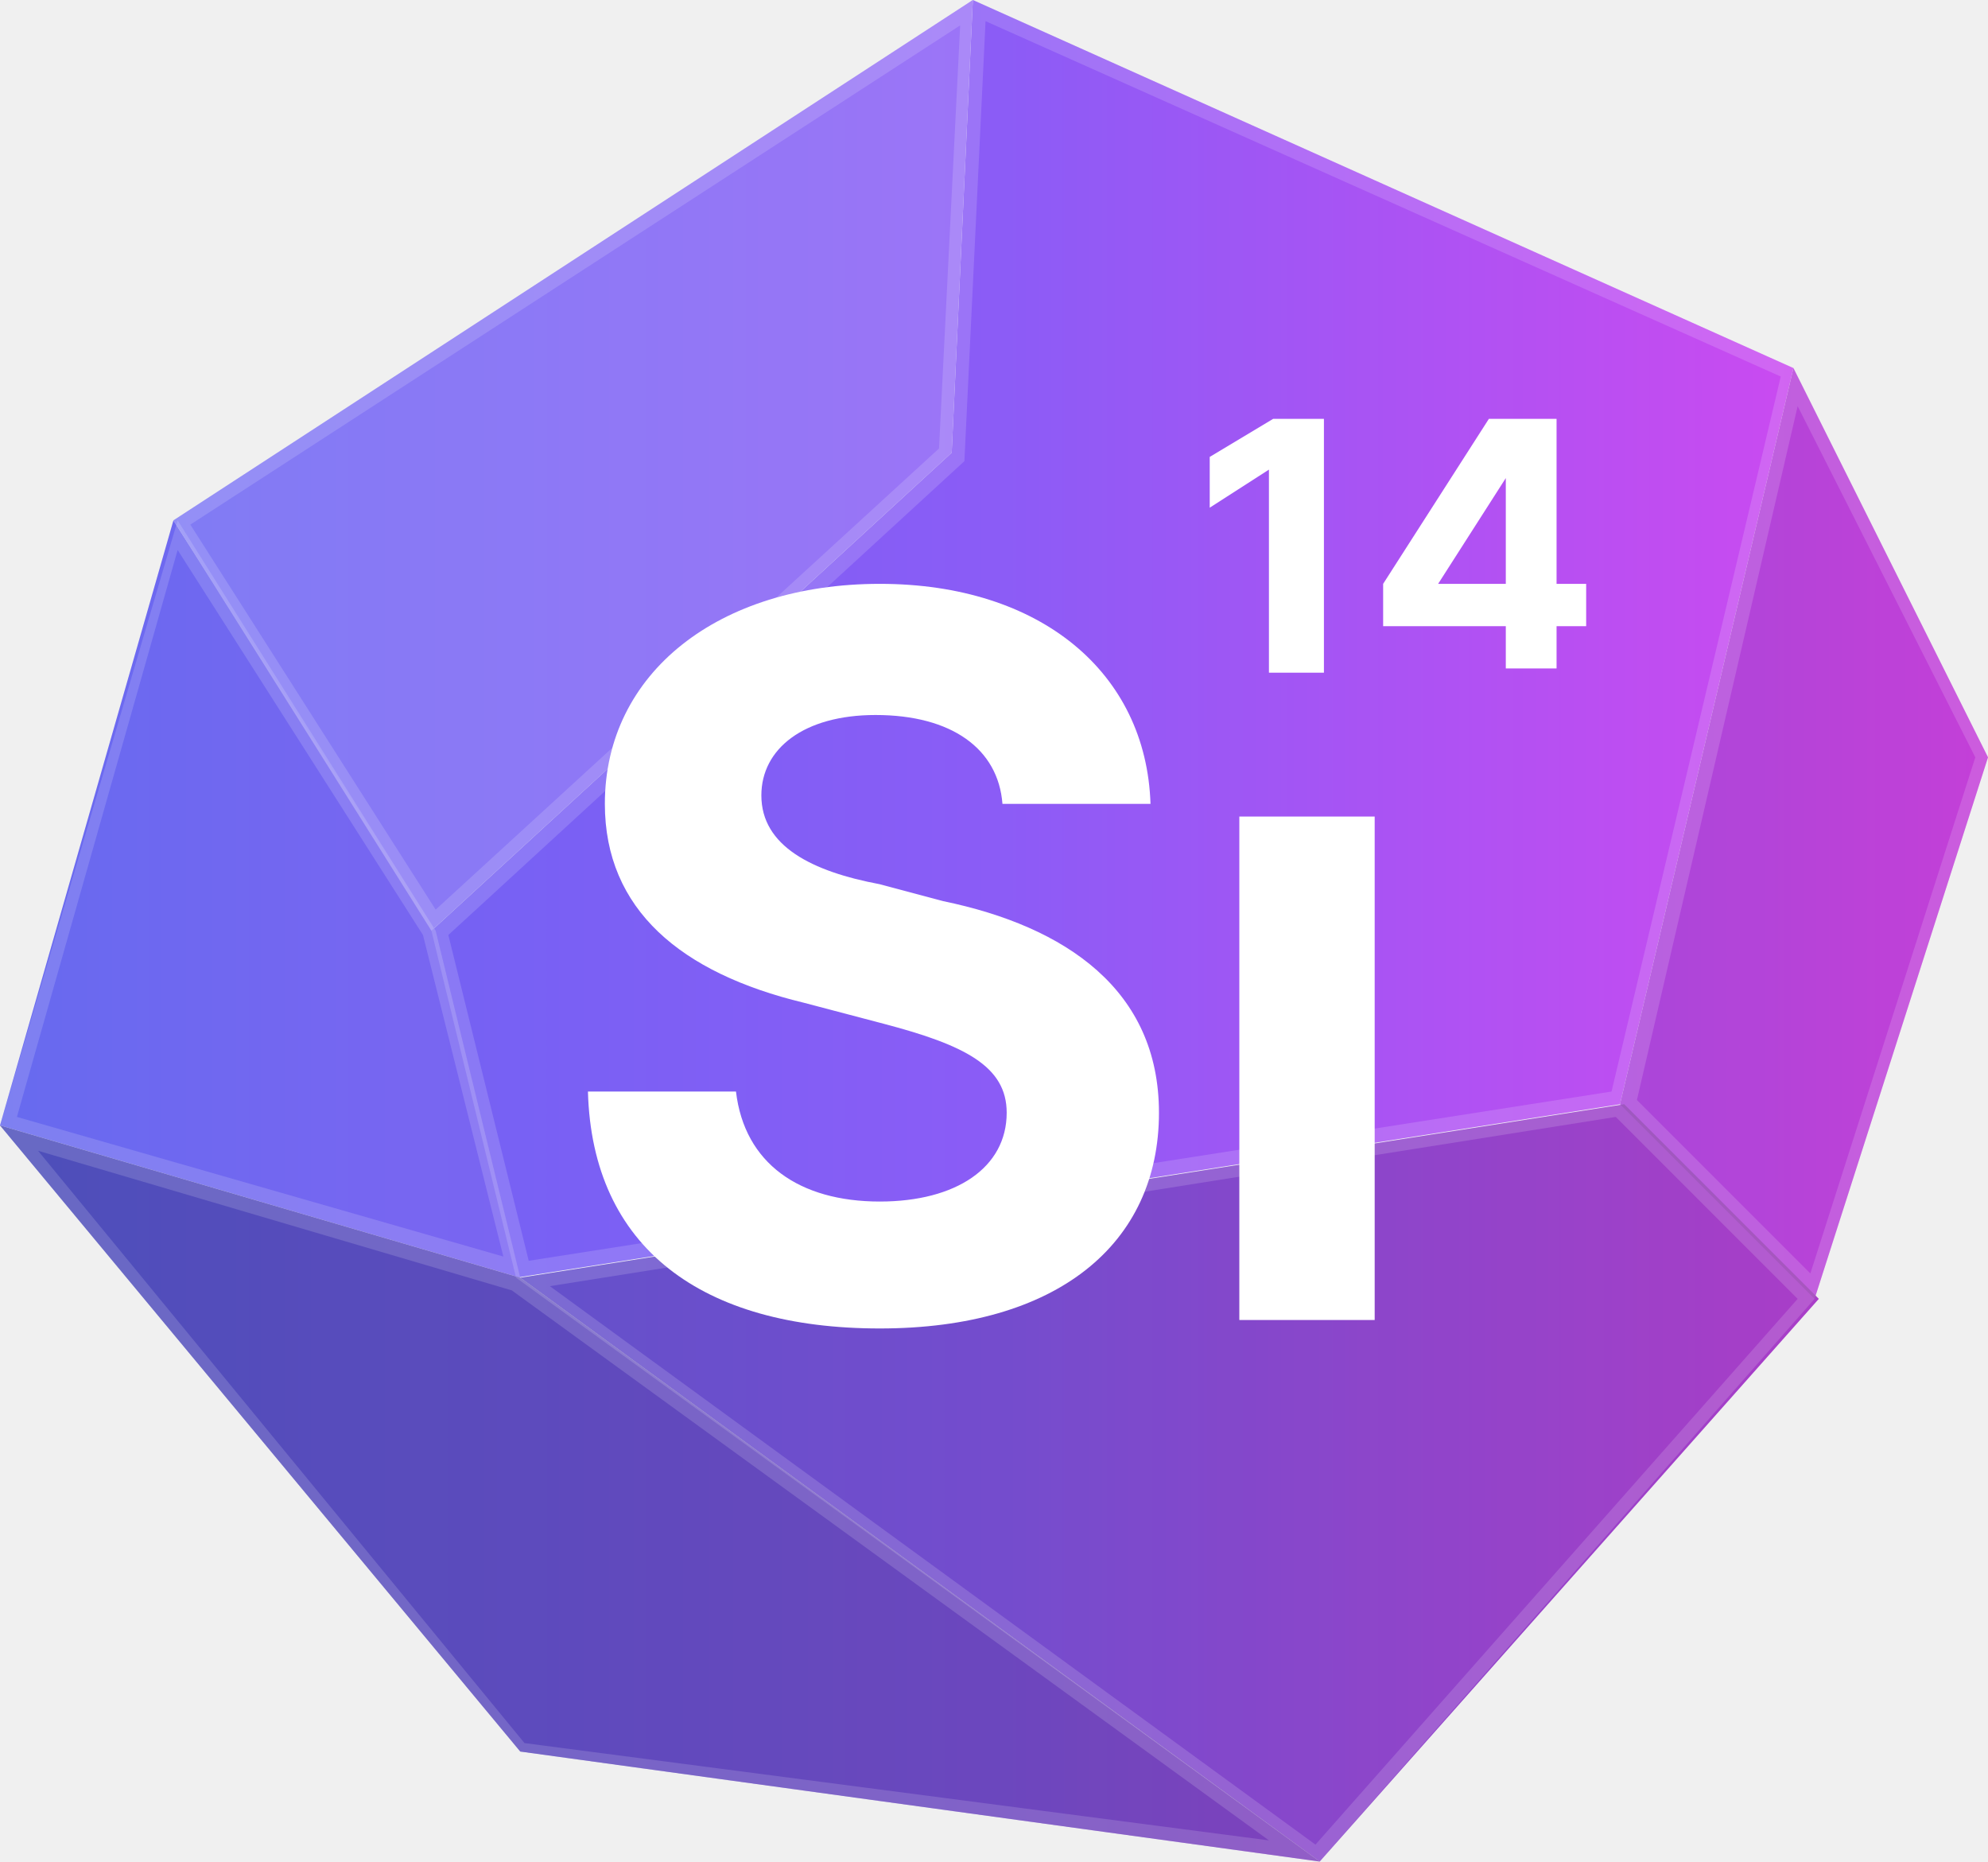
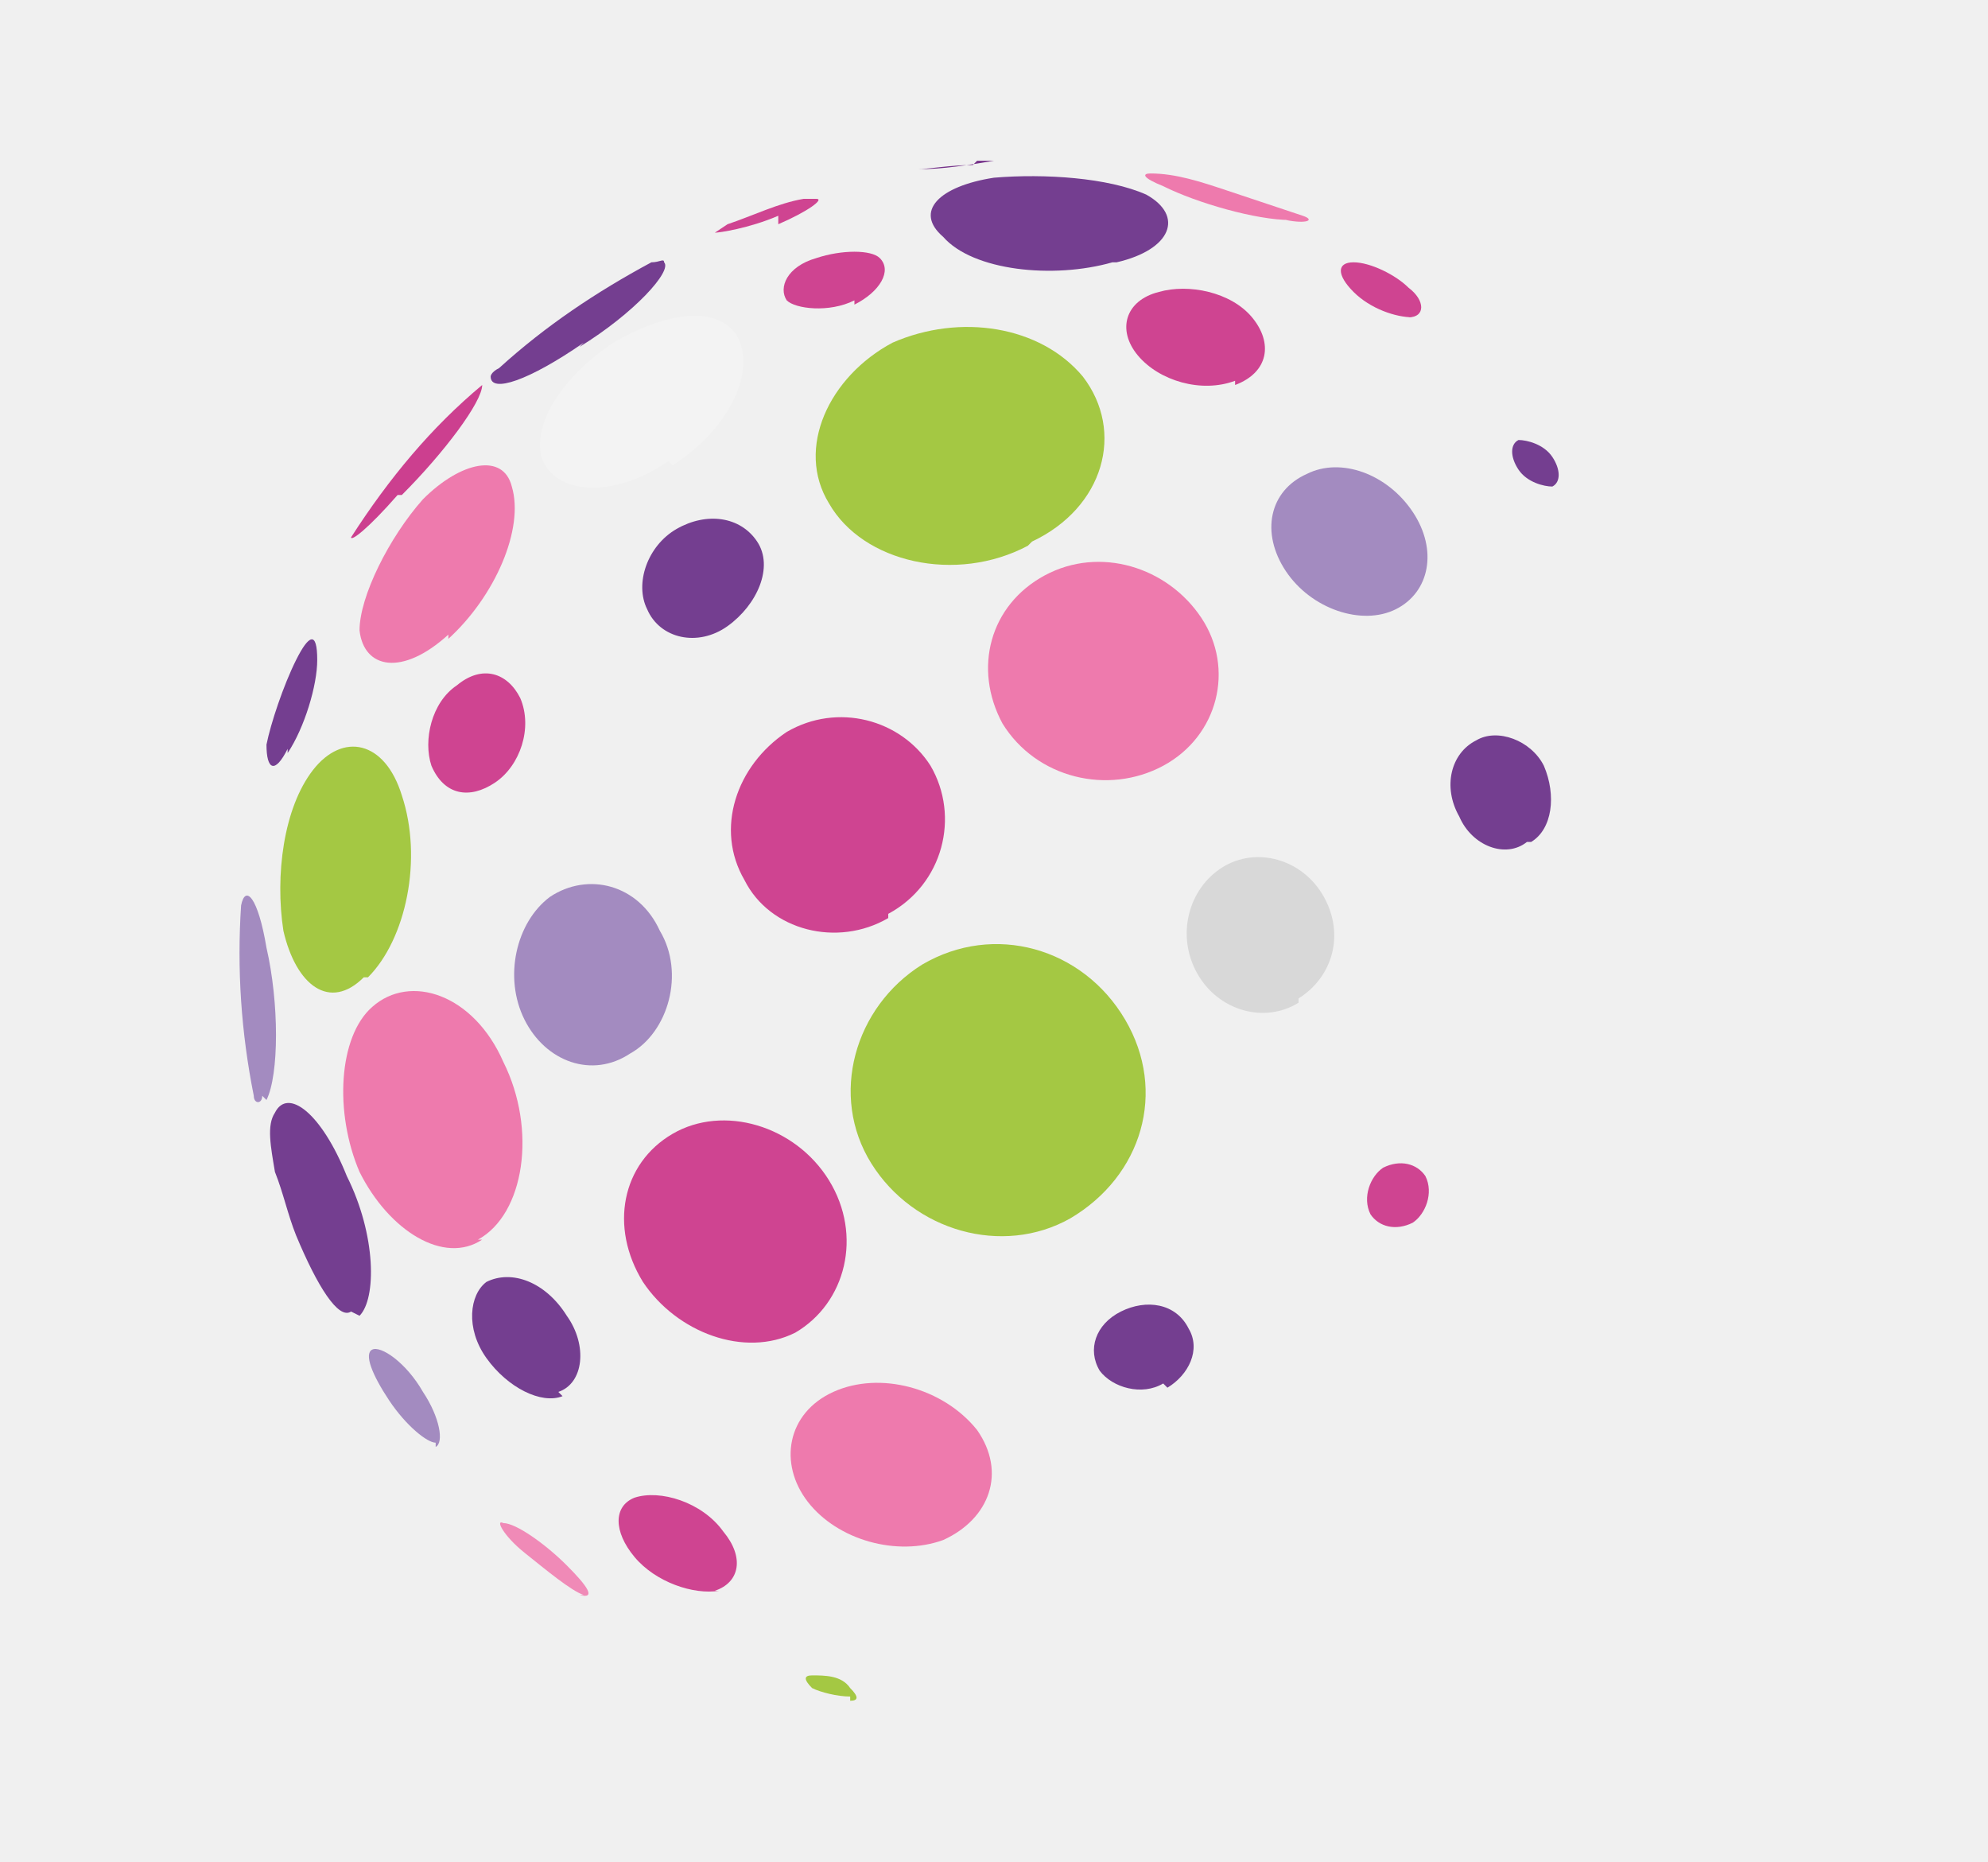
- <svg xmlns="http://www.w3.org/2000/svg" version="1.1" id="Layer_1" x="0px" y="0px" viewBox="0 0 47 44" style="enable-background:new 0 0 47 44;" xml:space="preserve">
-   <style type="text/css">
- 	.st0{fill:url(#SVGID_1_);}
- 	.st1{fill:url(#SVGID_2_);}
- 	.st2{fill:url(#SVGID_3_);}
- 	.st3{fill:url(#SVGID_4_);}
- 	.st4{fill:url(#SVGID_5_);}
- 	.st5{fill:url(#SVGID_6_);}
- 	.st6{fill-opacity:0.17;}
- 	.st7{fill-opacity:0.1;}
- 	.st8{fill-opacity:0.23;}
- 	.st9{fill:#C0C0C0;fill-opacity:5.000000e-02;}
- 	.st10{fill:#FFFFFF;fill-opacity:0.15;}
- 	.st11{fill-rule:evenodd;clip-rule:evenodd;fill:#FFFFFF;fill-opacity:0.15;}
- 	.st12{fill:#FFFFFF;}
- </style>
-   <linearGradient id="SVGID_1_" gradientUnits="userSpaceOnUse" x1="0" y1="765" x2="47" y2="765" gradientTransform="matrix(1 0 0 1 0 -754)">
-     <stop offset="0" style="stop-color:#6366F1" />
-     <stop offset="0.5" style="stop-color:#8B5CF6" />
-     <stop offset="1" style="stop-color:#D946EF" />
-   </linearGradient>
-   <path class="st0" d="M10.2,22l-6.1-9.7L23,0l-0.5,10.7L10.2,22z" />
-   <linearGradient id="SVGID_2_" gradientUnits="userSpaceOnUse" x1="0" y1="769.1" x2="47" y2="769.1" gradientTransform="matrix(1 0 0 1 0 -754)">
-     <stop offset="0" style="stop-color:#6366F1" />
-     <stop offset="0.5" style="stop-color:#8B5CF6" />
-     <stop offset="1" style="stop-color:#D946EF" />
-   </linearGradient>
-   <path class="st1" d="M22.5,10.7L23,0l19.4,8.7l-4.1,17.4l-26.1,4.1l-2-8.2L22.5,10.7z" />
-   <linearGradient id="SVGID_3_" gradientUnits="userSpaceOnUse" x1="0" y1="789.05" x2="47" y2="789.05" gradientTransform="matrix(1 0 0 1 0 -754)">
-     <stop offset="0" style="stop-color:#6366F1" />
-     <stop offset="0.5" style="stop-color:#8B5CF6" />
-     <stop offset="1" style="stop-color:#D946EF" />
-   </linearGradient>
-   <path class="st2" d="M31.2,44L12.3,30.2l26.1-4.1l4.6,4.6L31.2,44z" />
-   <linearGradient id="SVGID_4_" gradientUnits="userSpaceOnUse" x1="0" y1="773.7" x2="47" y2="773.7" gradientTransform="matrix(1 0 0 1 0 -754)">
-     <stop offset="0" style="stop-color:#6366F1" />
-     <stop offset="0.5" style="stop-color:#8B5CF6" />
-     <stop offset="1" style="stop-color:#D946EF" />
-   </linearGradient>
-   <path class="st3" d="M38.3,26.1l4.6,4.6L47,17.9l-4.6-9.2L38.3,26.1z" />
-   <linearGradient id="SVGID_5_" gradientUnits="userSpaceOnUse" x1="0" y1="789.3" x2="47" y2="789.3" gradientTransform="matrix(1 0 0 1 0 -754)">
-     <stop offset="0" style="stop-color:#6366F1" />
-     <stop offset="0.5" style="stop-color:#8B5CF6" />
-     <stop offset="1" style="stop-color:#D946EF" />
-   </linearGradient>
-   <path class="st4" d="M12.3,30.2L31.2,44l-18.9-2.6L0,26.6L12.3,30.2z" />
-   <linearGradient id="SVGID_6_" gradientUnits="userSpaceOnUse" x1="0" y1="775.25" x2="47" y2="775.25" gradientTransform="matrix(1 0 0 1 0 -754)">
-     <stop offset="0" style="stop-color:#6366F1" />
-     <stop offset="0.5" style="stop-color:#8B5CF6" />
-     <stop offset="1" style="stop-color:#D946EF" />
-   </linearGradient>
-   <path class="st5" d="M4.1,12.3L0,26.6l12.3,3.6l-2-8.2L4.1,12.3z" />
-   <path class="st6" d="M31.2,44L12.3,30.2l26.1-4.1l4.6,4.6L31.2,44z" />
-   <path class="st7" d="M38.3,26.1l4.6,4.6L47,17.9l-4.6-9.2L38.3,26.1z" />
-   <path class="st8" d="M12.3,30.2L31.2,44l-18.9-2.6L0,26.6L12.3,30.2z" />
-   <path class="st9" d="M4.1,12.3L0,26.6l12.3,3.6l-2-8.2L4.1,12.3z" />
-   <path class="st10" d="M10.2,22l-6.1-9.7L23,0l-0.5,10.7L10.2,22z" />
-   <path class="st11" d="M10.2,22l12.3-11.3L23,0L4.1,12.3L10.2,22z M10.3,21.5l11.9-10.9l0.5-10L4.5,12.4L10.3,21.5z" />
-   <path class="st11" d="M22.8,10.9L10.6,22.1l1.9,7.7l25.6-4l4-16.9L23.3,0.5L22.8,10.9z M22.5,10.7L10.2,22l2,8.2l26.1-4.1l4.1-17.4  L23,0L22.5,10.7z" />
-   <path class="st11" d="M31.1,43.6l11.4-12.9l-4.3-4.3l-25.2,4L31.1,43.6z M31.2,44l11.7-13.3l-4.6-4.6l-26.1,4.1L31.2,44z" />
-   <path class="st11" d="M42.9,30.7L47,17.9l-4.6-9.2l-4.1,17.4L42.9,30.7z M38.7,26l4.1,4.1l3.9-12.2l-4.2-8.3L38.7,26z" />
-   <path class="st11" d="M12.1,30.5L0.9,27.2l11.5,14L30,43.5L12.1,30.5z M12.3,30.2L0,26.6l12.3,14.8L31.2,44L12.3,30.2z" />
-   <path class="st11" d="M0.4,26.4l11.5,3.3L10,22.1L4.2,13L0.4,26.4z M0,26.6l12.3,3.6l-2-8.2l-6.1-9.7L0,26.6z" />
-   <path class="st12" d="M23.7,19h3.5c-0.1-3.1-2.6-5.2-6.4-5.2s-6.5,2.1-6.5,5.2c0,2.5,1.8,4,4.7,4.7l1.9,0.5c1.9,0.5,2.9,1,2.9,2.1  c0,1.3-1.2,2.1-3,2.1c-1.9,0-3.2-0.9-3.4-2.6h-3.5c0.1,3.7,2.7,5.6,6.9,5.6s6.6-2,6.6-5.1c0-2.9-2.2-4.4-5.1-5l-1.5-0.4  C19.2,20.6,18,20,18,18.8c0-1.1,1-1.9,2.7-1.9C22.5,16.9,23.6,17.7,23.7,19z" />
-   <path class="st12" d="M32.5,19.3h-3.2v11.9h3.2V19.3z" />
-   <path class="st12" d="M31.3,9.9h-1.2l-1.5,0.9V12l1.4-0.9l0,0v4.8h1.3C31.3,15.9,31.3,9.9,31.3,9.9z" />
-   <path class="st12" d="M32.7,14.8h2.9v1h1.2v-1h0.7v-1h-0.7V9.9h-1.6l-2.5,3.9C32.7,13.8,32.7,14.8,32.7,14.8z M35.6,13.8H34l0,0  l1.6-2.5l0,0V13.8z" />
+ <svg xmlns="http://www.w3.org/2000/svg" id="Layer_1" version="1.1" viewBox="0 0 47 44">
+   <defs>
+     <style>
+       .st0 {
+         fill: #a38bc0;
+       }
+ 
+       .st0, .st1, .st2, .st3, .st4, .st5, .st6, .st7, .st8, .st9 {
+         fill-rule: evenodd;
+       }
+ 
+       .st1 {
+         fill: #a4c843;
+       }
+ 
+       .st2 {
+         fill: #fff;
+         fill-opacity: .2;
+       }
+ 
+       .st3 {
+         fill: #743e90;
+       }
+ 
+       .st4 {
+         fill: #f08ab7;
+       }
+ 
+       .st5 {
+         fill: #ee7aad;
+       }
+ 
+       .st6 {
+         fill: #753189;
+       }
+ 
+       .st7 {
+         fill: #cf4491;
+       }
+ 
+       .st8 {
+         fill-opacity: .1;
+       }
+ 
+       .st9 {
+         fill: #cc3f8f;
+       }
+     </style>
+   </defs>
+   <path class="st0" d="M6.2,25.9c0,.2-.2.2-.2,0-.3-1.5-.4-3-.3-4.5h0c.1-.5.4-.2.6,1,.3,1.3.3,3,0,3.6" />
+   <path class="st6" d="M23,3.9c-.5,0-1.1.1-1.3.1.6,0,1.2-.1,1.8-.2,0,0-.2,0-.4,0" />
+   <g>
+     <path class="st9" d="M9.4,11.7c-.7.8-1.1,1.1-1.1,1,.9-1.4,1.9-2.6,3.1-3.6,0,0,0,0,0,0,0,.4-.9,1.6-1.9,2.6" />
+     <path class="st2" d="M15.8,10.9c-1.3.9-2.7.8-3-.1-.2-.8.5-1.9,1.7-2.7,1.2-.7,2.4-.9,2.9-.2.5.8-.1,2.2-1.5,3.1" />
+     <path class="st0" d="M33,14.4c-.8.4-2,0-2.6-.9-.6-.9-.4-1.9.5-2.3.8-.4,1.9,0,2.5.9.6.9.4,1.9-.4,2.3Z" />
+     <path class="st0" d="M14.9,24.9c-.9.6-2,.2-2.5-.8-.5-1-.2-2.3.6-2.9.9-.6,2.1-.3,2.6.8.6,1,.2,2.4-.7,2.9Z" />
+     <path class="st0" d="M10.3,34.1c-.2,0-.7-.4-1.1-1-.4-.6-.6-1.1-.4-1.2.2-.1.8.3,1.2,1,.4.6.5,1.2.3,1.3" />
+     <path class="st5" d="M10.6,15c-1.1,1-2,.8-2.1-.1,0-.8.7-2.2,1.5-3.1.9-.9,1.9-1.1,2.1-.3.3,1-.4,2.6-1.5,3.6Z" />
+     <path class="st5" d="M27.5,18.1c-1.3.7-3,.3-3.8-1-.7-1.3-.3-2.8,1-3.5,1.3-.7,2.9-.2,3.7,1,.8,1.2.4,2.8-.9,3.5Z" />
+     <path class="st5" d="M11.4,29.3c-.9.6-2.2-.2-2.9-1.6-.6-1.4-.5-3.2.3-3.9.9-.8,2.4-.3,3.1,1.3.8,1.6.5,3.6-.6,4.2Z" />
+     <path class="st5" d="M22.3,36.4c-1.1.4-2.5,0-3.2-.9-.7-.9-.5-2.1.6-2.6,1.1-.5,2.6-.1,3.4.9.7,1,.3,2.1-.8,2.6Z" />
+     <path class="st5" d="M30.5,5.2c-.8,0-2.2-.4-3-.8-.5-.2-.5-.3-.3-.3.6,0,1.2.2,1.8.4.6.2,1.2.4,1.8.6.3.1.1.2-.4.1" />
+     <path class="st3" d="M13.8,8.1c-1.3.9-2.2,1.2-2.2.8,0,0,0-.1.2-.2,1.1-1,2.3-1.8,3.6-2.5.2,0,.3-.1.3,0,.2.2-.7,1.2-2,2" />
+     <path class="st3" d="M26.3,6.2c-1.4.4-3.3.2-4-.6-.7-.6-.1-1.2,1.2-1.4,1.2-.1,2.7,0,3.6.4.9.5.6,1.3-.7,1.6Z" />
+     <path class="st1" d="M24.3,12.9c-1.7.9-3.9.4-4.7-1-.8-1.3,0-3,1.5-3.8,1.6-.7,3.5-.4,4.5.8,1,1.3.5,3.1-1.2,3.9" />
+     <path class="st3" d="M17.2,14.8c-.7.5-1.6.3-1.9-.4-.3-.6,0-1.5.7-1.9.7-.4,1.5-.3,1.9.3.4.6,0,1.5-.7,2Z" />
+     <path class="st1" d="M8.6,23.1c-.8.8-1.6.2-1.9-1.1-.2-1.3,0-2.9.7-3.8.7-.9,1.7-.7,2.1.6.5,1.5.1,3.4-.8,4.3" />
+     <path class="st3" d="M36.7,11.5c-.2,0-.6-.1-.8-.4-.2-.3-.2-.6,0-.7.2,0,.6.1.8.4.2.3.2.6,0,.7" />
+     <path class="st3" d="M8.3,31c-.3.2-.8-.6-1.3-1.8h0c-.2-.5-.3-1-.5-1.5-.1-.6-.2-1.1,0-1.4.3-.6,1.1,0,1.7,1.5.7,1.4.7,2.9.3,3.3" />
+     <path class="st3" d="M36.1,19.9c-.5.4-1.3.1-1.6-.6-.4-.7-.2-1.5.4-1.8.5-.3,1.3,0,1.6.6.3.7.2,1.5-.3,1.8" />
+     <path class="st1" d="M25.3,28.8c-1.6.9-3.7.3-4.7-1.3-1-1.6-.4-3.7,1.2-4.7,1.7-1,3.8-.4,4.8,1.3,1,1.7.4,3.7-1.3,4.7Z" />
+     <path class="st3" d="M13.3,33c-.5.2-1.3-.2-1.8-.9-.5-.7-.4-1.5,0-1.8.6-.3,1.4,0,1.9.8.5.7.4,1.6-.2,1.8" />
+     <path class="st3" d="M27.5,32.7c-.5.3-1.2.1-1.5-.3-.3-.5-.1-1.1.5-1.4.6-.3,1.3-.2,1.6.4.3.5,0,1.1-.5,1.4Z" />
+     <path class="st3" d="M6.8,17.7c-.3.6-.5.5-.5-.1.1-.5.4-1.4.7-2,.3-.6.5-.7.5,0,0,.6-.3,1.6-.7,2.2" />
+     <path class="st7" d="M17,37.6c-.6.1-1.5-.2-2-.8-.5-.6-.5-1.2,0-1.4.6-.2,1.6.1,2.1.8.5.6.4,1.2-.2,1.4" />
+     <path class="st7" d="M18.4,5.1c-.7.3-1.4.4-1.5.4,0,0,0,0,.3-.2.6-.2,1.2-.5,1.8-.6.1,0,.2,0,.3,0,.2,0-.2.3-.9.6" />
+     <path class="st7" d="M20.2,7.1c-.6.3-1.4.2-1.6,0-.2-.3,0-.8.7-1,.6-.2,1.3-.2,1.5,0,.3.3,0,.8-.6,1.1" />
+     <path class="st7" d="M33.4,7.5c-.4,0-1-.2-1.4-.6-.4-.4-.4-.7,0-.7.4,0,1,.3,1.3.6.4.3.4.7,0,.7" />
+     <path class="st7" d="M29.2,9c-.8.3-1.8,0-2.3-.6-.5-.6-.3-1.3.5-1.5.7-.2,1.7,0,2.2.6.5.6.4,1.3-.4,1.6Z" />
+     <path class="st7" d="M11.7,18.5c-.6.4-1.2.3-1.5-.4-.2-.6,0-1.5.6-1.9.6-.5,1.2-.3,1.5.3.3.7,0,1.6-.6,2" />
+     <path class="st7" d="M21,21.7c-1.2.7-2.8.3-3.4-.9-.7-1.2-.2-2.7,1-3.5,1.2-.7,2.7-.3,3.4.8.7,1.2.3,2.8-1,3.5Z" />
+     <path class="st8" d="M30.7,23.7c-.8.5-1.9.2-2.4-.7-.5-.9-.2-2,.6-2.5.8-.5,1.9-.2,2.4.7.5.9.2,1.9-.6,2.4Z" />
+     <path class="st7" d="M18.8,31.5c-1.2.6-2.8,0-3.6-1.2-.8-1.3-.5-2.8.7-3.5,1.2-.7,2.9-.2,3.7,1.1.8,1.3.4,2.9-.8,3.6Z" />
+     <path class="st7" d="M33.4,28.9c-.4.2-.8.1-1-.2-.2-.4,0-.9.3-1.1.4-.2.8-.1,1,.2.2.4,0,.9-.3,1.1Z" />
+     <path class="st4" d="M13.8,37.7c-.3-.1-.9-.6-1.4-1-.5-.4-.7-.8-.5-.7.3,0,1,.5,1.5,1,.5.5.7.8.3.7Z" />
+     <path class="st1" d="M20.1,40.1c-.3,0-.7-.1-.9-.2-.2-.2-.2-.3,0-.3.3,0,.7,0,.9.3.2.2.2.3,0,.3Z" />
+   </g>
</svg>
